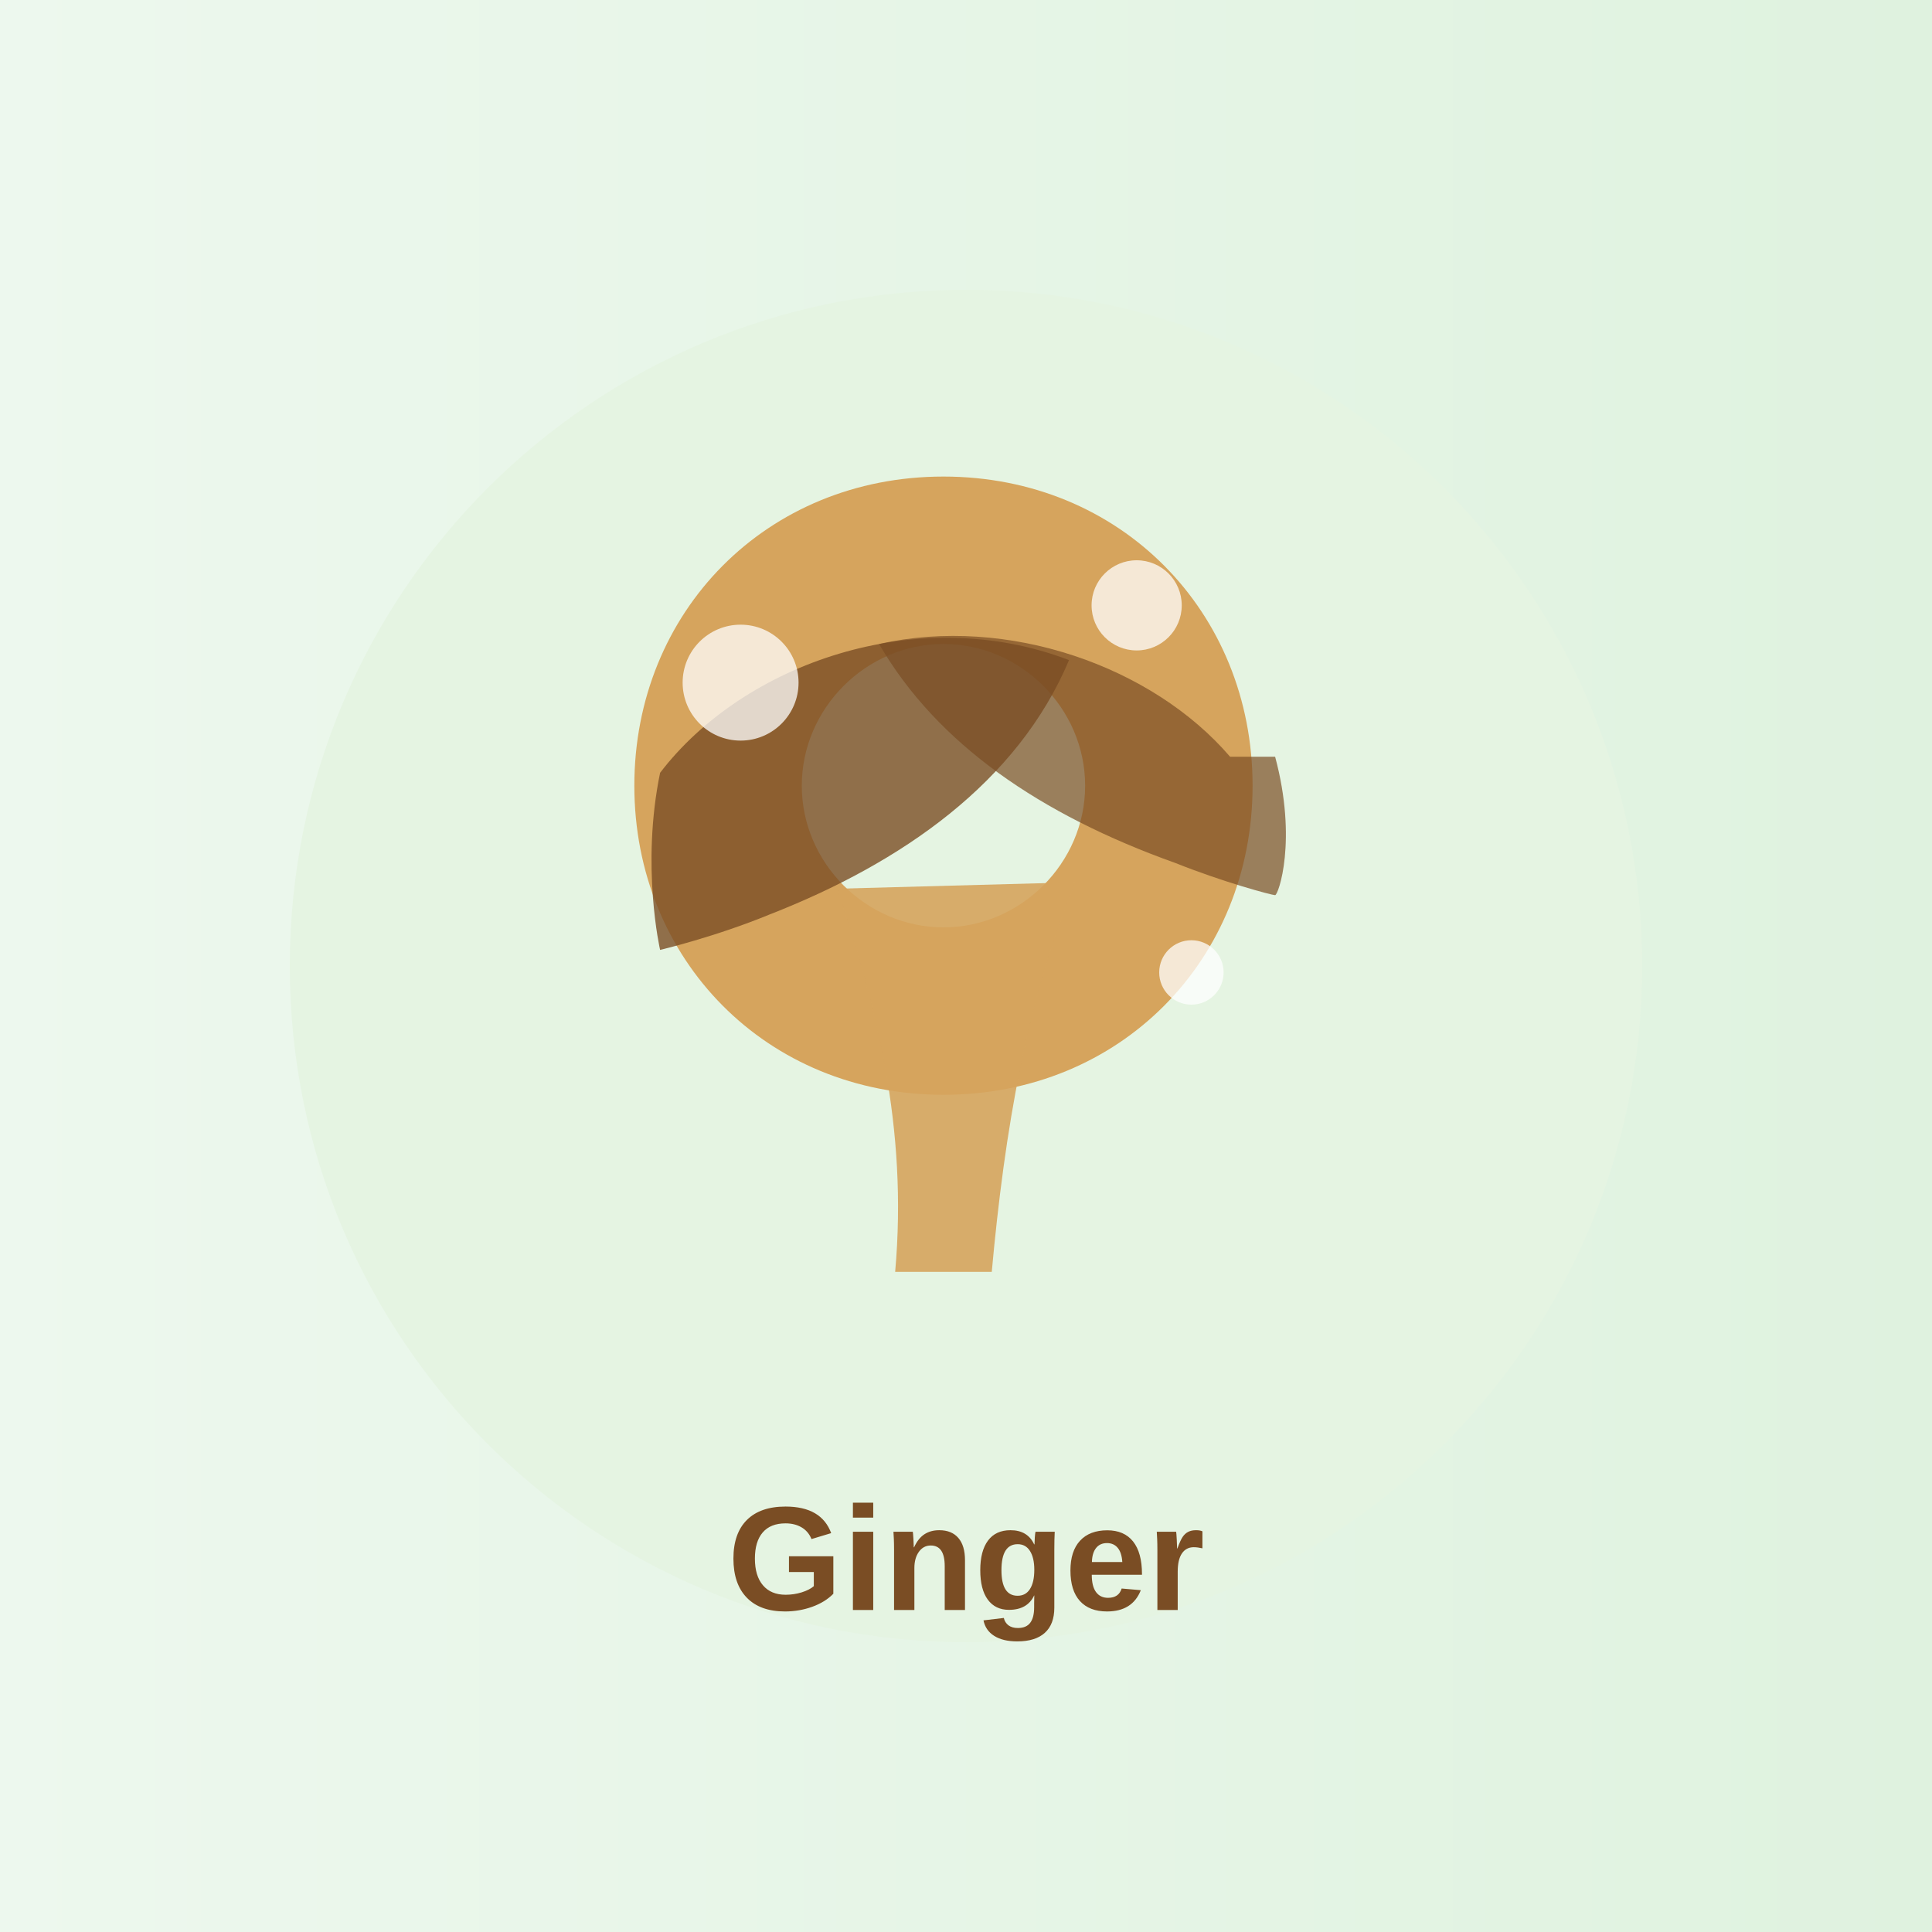
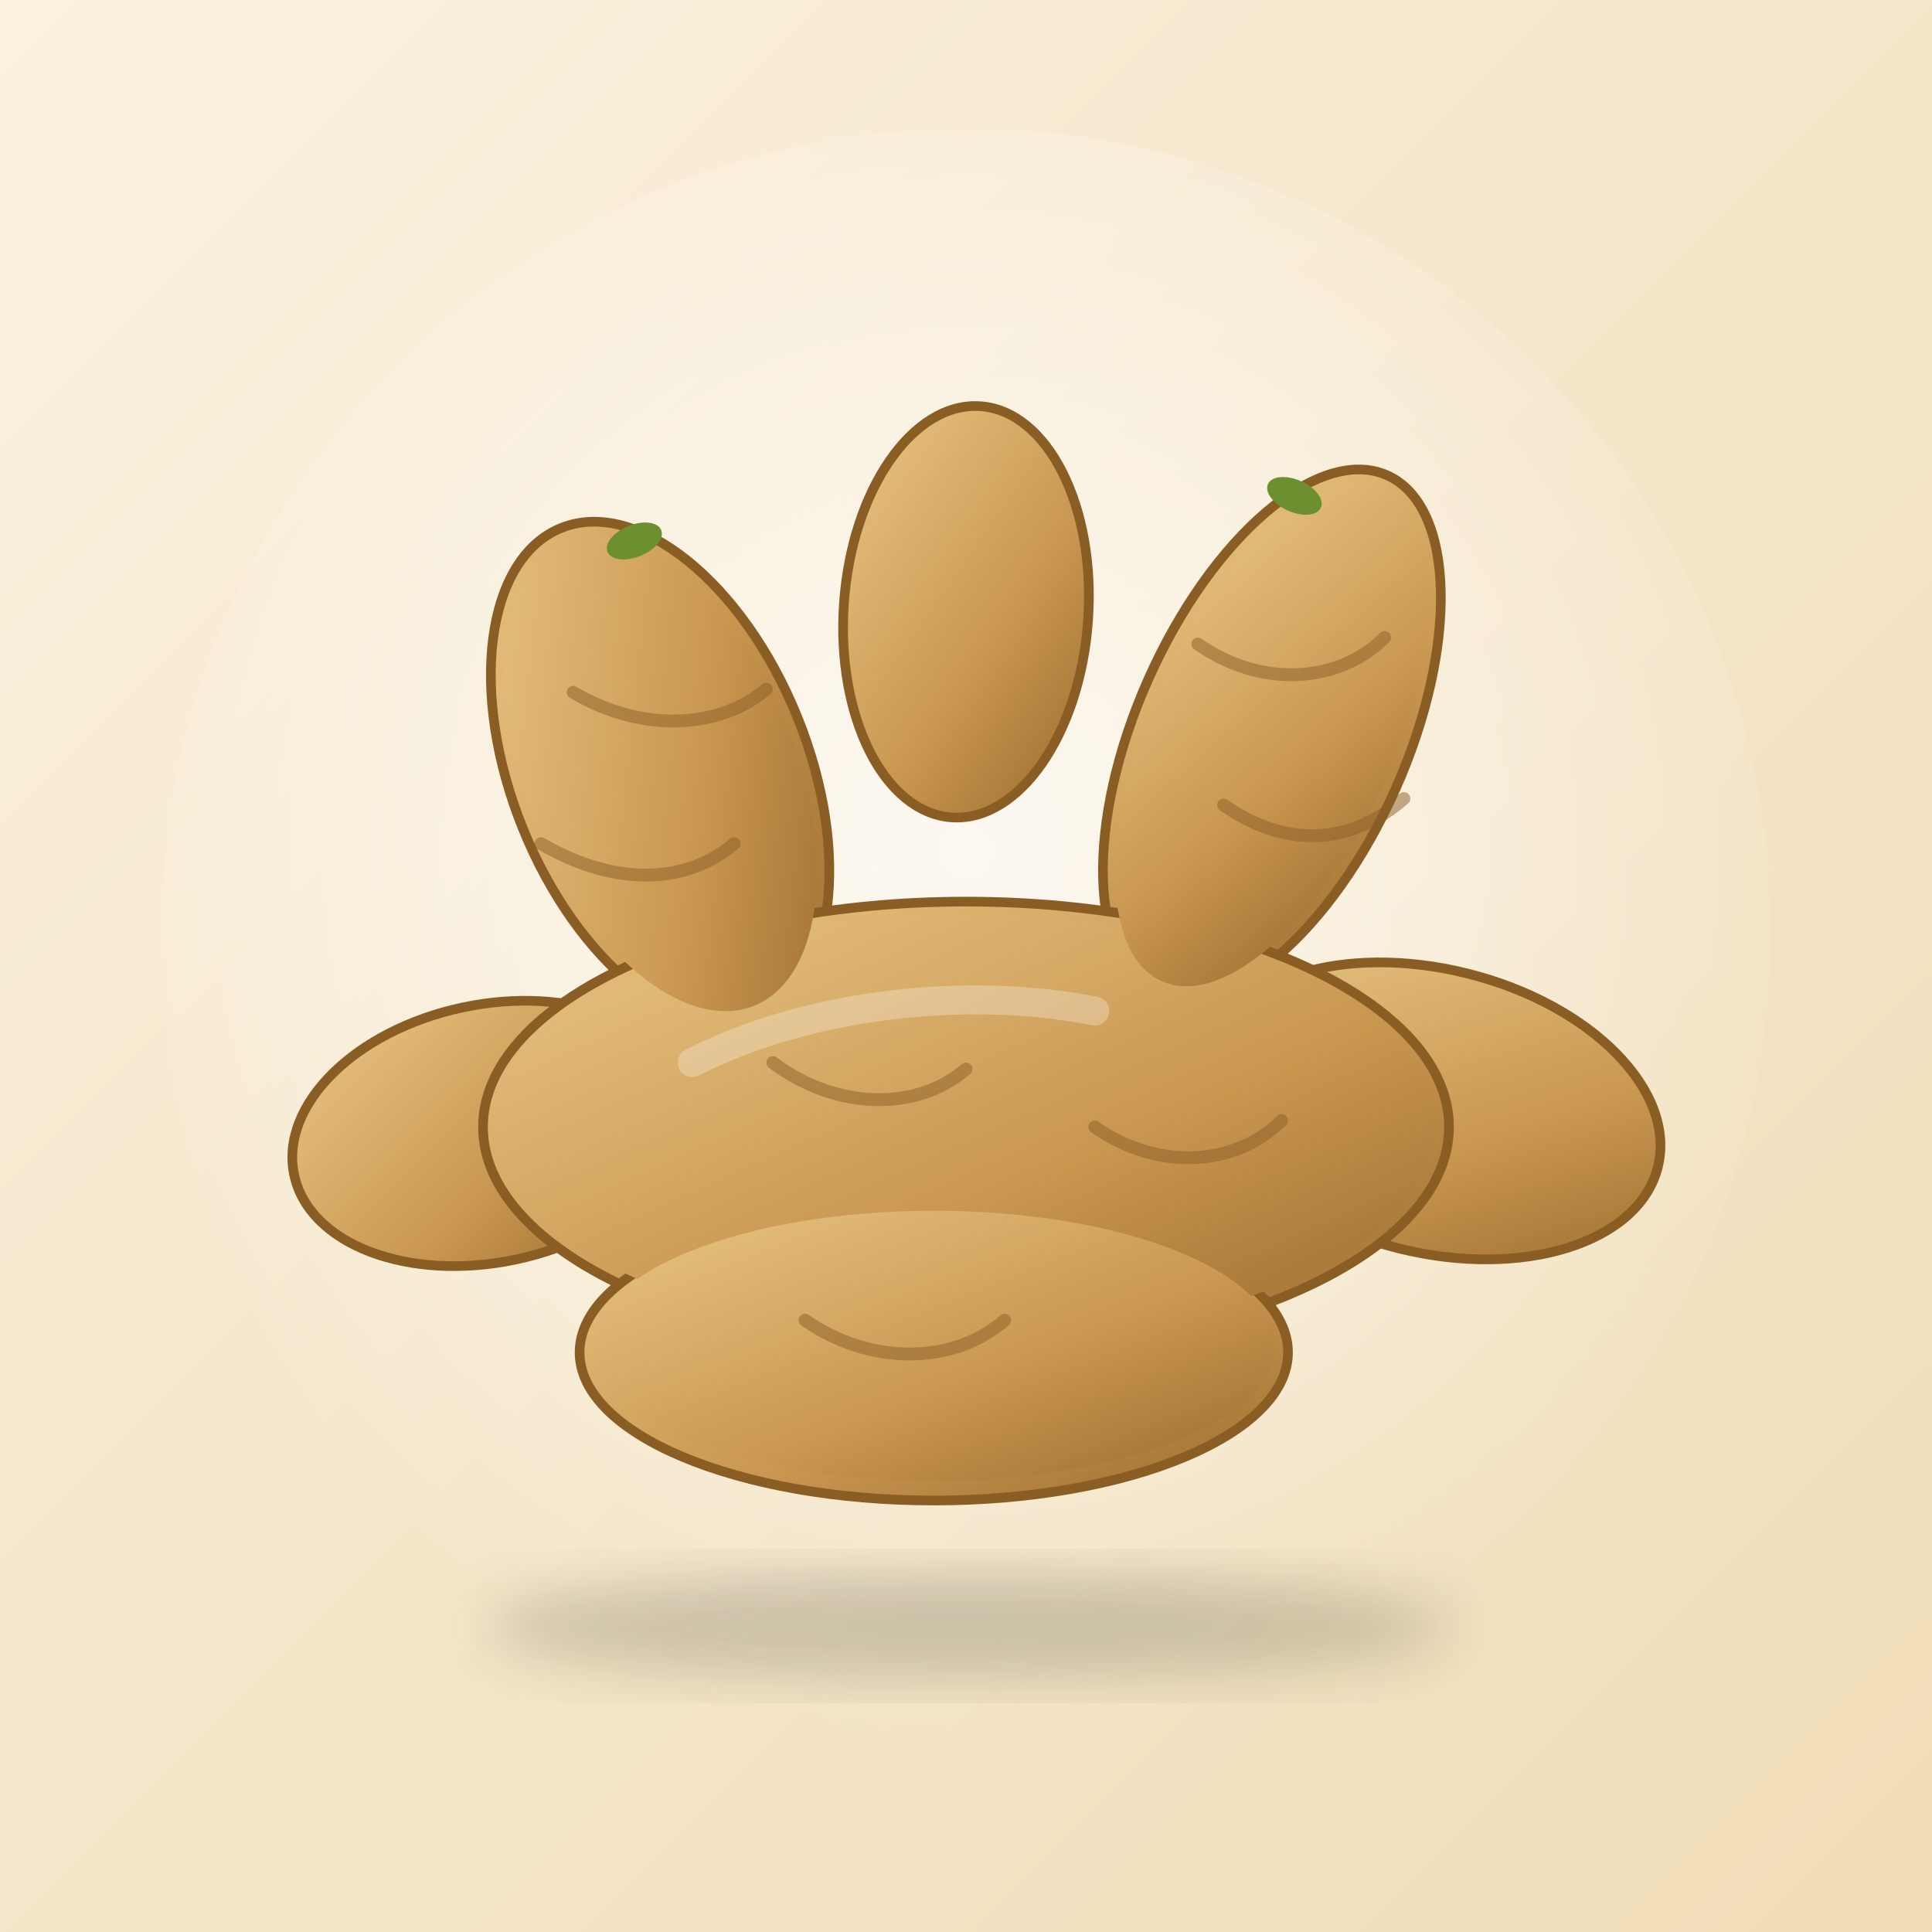
<svg xmlns="http://www.w3.org/2000/svg" width="600" height="600" viewBox="0 0 600 600" role="img" aria-label="Ginger">
  <defs>
-     <linearGradient id="bg" x1="0" x2="1">
-       <stop offset="0%" stop-color="#edf8ee" />
-       <stop offset="100%" stop-color="#dff2df" />
+     <linearGradient id="bg" x1="0" y1="0" x2="1" y2="1">
+       <stop offset="0" stop-color="#faf1df" />
+       <stop offset="1" stop-color="#f0dcb6" />
+     </linearGradient>
+     <radialGradient id="glow" cx="0.5" cy="0.45" r="0.55">
+       <stop offset="0" stop-color="#ffffff" stop-opacity="0.75" />
+       <stop offset="1" stop-color="#ffffff" stop-opacity="0" />
+     </radialGradient>
+     <filter id="soft" x="-20%" y="-20%" width="140%" height="140%">
+       <feGaussianBlur stdDeviation="9" />
+     </filter>
+     <linearGradient id="gi" x1="0" y1="0" x2="1" y2="1">
+       <stop offset="0" stop-color="#e9c685" />
+       <stop offset=".6" stop-color="#c99650" />
+       <stop offset="1" stop-color="#9a6a2d" />
    </linearGradient>
  </defs>
  <rect width="600" height="600" fill="url(#bg)" />
-   <circle cx="300" cy="300" r="210" fill="#e5f4e2" />
-   <g fill="#d6a45d">
-     <path d="M293 148c-55 0-96 42-96 96s41 96 96 96 96-42 96-96-41-96-96-96zm0 52c24 0 44 20 44 44s-20 44-44 44-44-20-44-44 20-44 44-44z" />
-     <path d="M260 276c12 36 22 74 18 119h30c4-44 11-85 26-121l-74 2z" opacity="0.9" />
-     <path d="M205 240c26-34 80-53 127-35-16 38-52 63-93 79-17 7-34 11-34 11s-6-26 0-55z" fill="#7a4d24" opacity="0.8" />
-     <path d="M382 235c-24-28-69-44-109-35 18 31 50 53 92 68 15 6 30 10 31 10s7-17 0-43z" fill="#7a4d24" opacity="0.7" />
+   <circle cx="300" cy="290" r="250" fill="url(#glow)" />
+   <ellipse cx="300" cy="505" rx="150" ry="17" fill="#1b2a14" opacity="0.2" filter="url(#soft)" />
+   <g fill="url(#gi)" stroke="#8a5d25" stroke-width="3">
+     <ellipse cx="205" cy="240" rx="46" ry="82" transform="rotate(-22 205 240)" />
+     <ellipse cx="395" cy="228" rx="42" ry="88" transform="rotate(24 395 228)" />
+     <ellipse cx="300" cy="190" rx="38" ry="64" transform="rotate(4 300 190)" />
+     <ellipse cx="445" cy="345" rx="72" ry="44" transform="rotate(14 445 345)" />
+     <ellipse cx="152" cy="352" rx="62" ry="40" transform="rotate(-12 152 352)" />
+     <ellipse cx="300" cy="350" rx="150" ry="70" />
+     <ellipse cx="290" cy="420" rx="110" ry="46" />
  </g>
-   <g fill="#ffffff" opacity="0.75">
-     <circle cx="230" cy="212" r="18" />
-     <circle cx="353" cy="188" r="14" />
-     <circle cx="370" cy="302" r="10" />
+   <g fill="url(#gi)">
+     <ellipse cx="300" cy="350" rx="146" ry="66" />
+     <ellipse cx="290" cy="418" rx="106" ry="42" />
+     <ellipse cx="205" cy="240" rx="42" ry="78" transform="rotate(-22 205 240)" />
+     <ellipse cx="395" cy="228" rx="38" ry="84" transform="rotate(24 395 228)" />
  </g>
-   <text x="300" y="500" text-anchor="middle" font-size="46" fill="#7a4d24" font-family="Arial, sans-serif" font-weight="700">Ginger</text>
+   <g stroke="#8a5d25" stroke-width="4" stroke-linecap="round" fill="none" opacity=".5">
+     <path d="M178 215 C200 228 224 226 238 214" />
+     <path d="M168 262 C192 276 214 274 228 262" />
+     <path d="M372 200 C392 214 416 212 430 198" />
+     <path d="M380 250 C400 264 420 262 436 248" />
+     <path d="M240 330 C260 345 285 345 300 332" />
+     <path d="M340 350 C360 364 384 362 398 348" />
+     <path d="M250 410 C270 424 296 424 312 410" />
+   </g>
+   <g fill="#6c8f2f">
+     <ellipse cx="197" cy="168" rx="9" ry="5" transform="rotate(-22 197 168)" />
+     <ellipse cx="402" cy="154" rx="9" ry="5" transform="rotate(24 402 154)" />
+   </g>
+   <path d="M215 330 C250 312 300 306 340 314" stroke="#fff" stroke-width="9" stroke-linecap="round" fill="none" opacity=".28" />
</svg>
